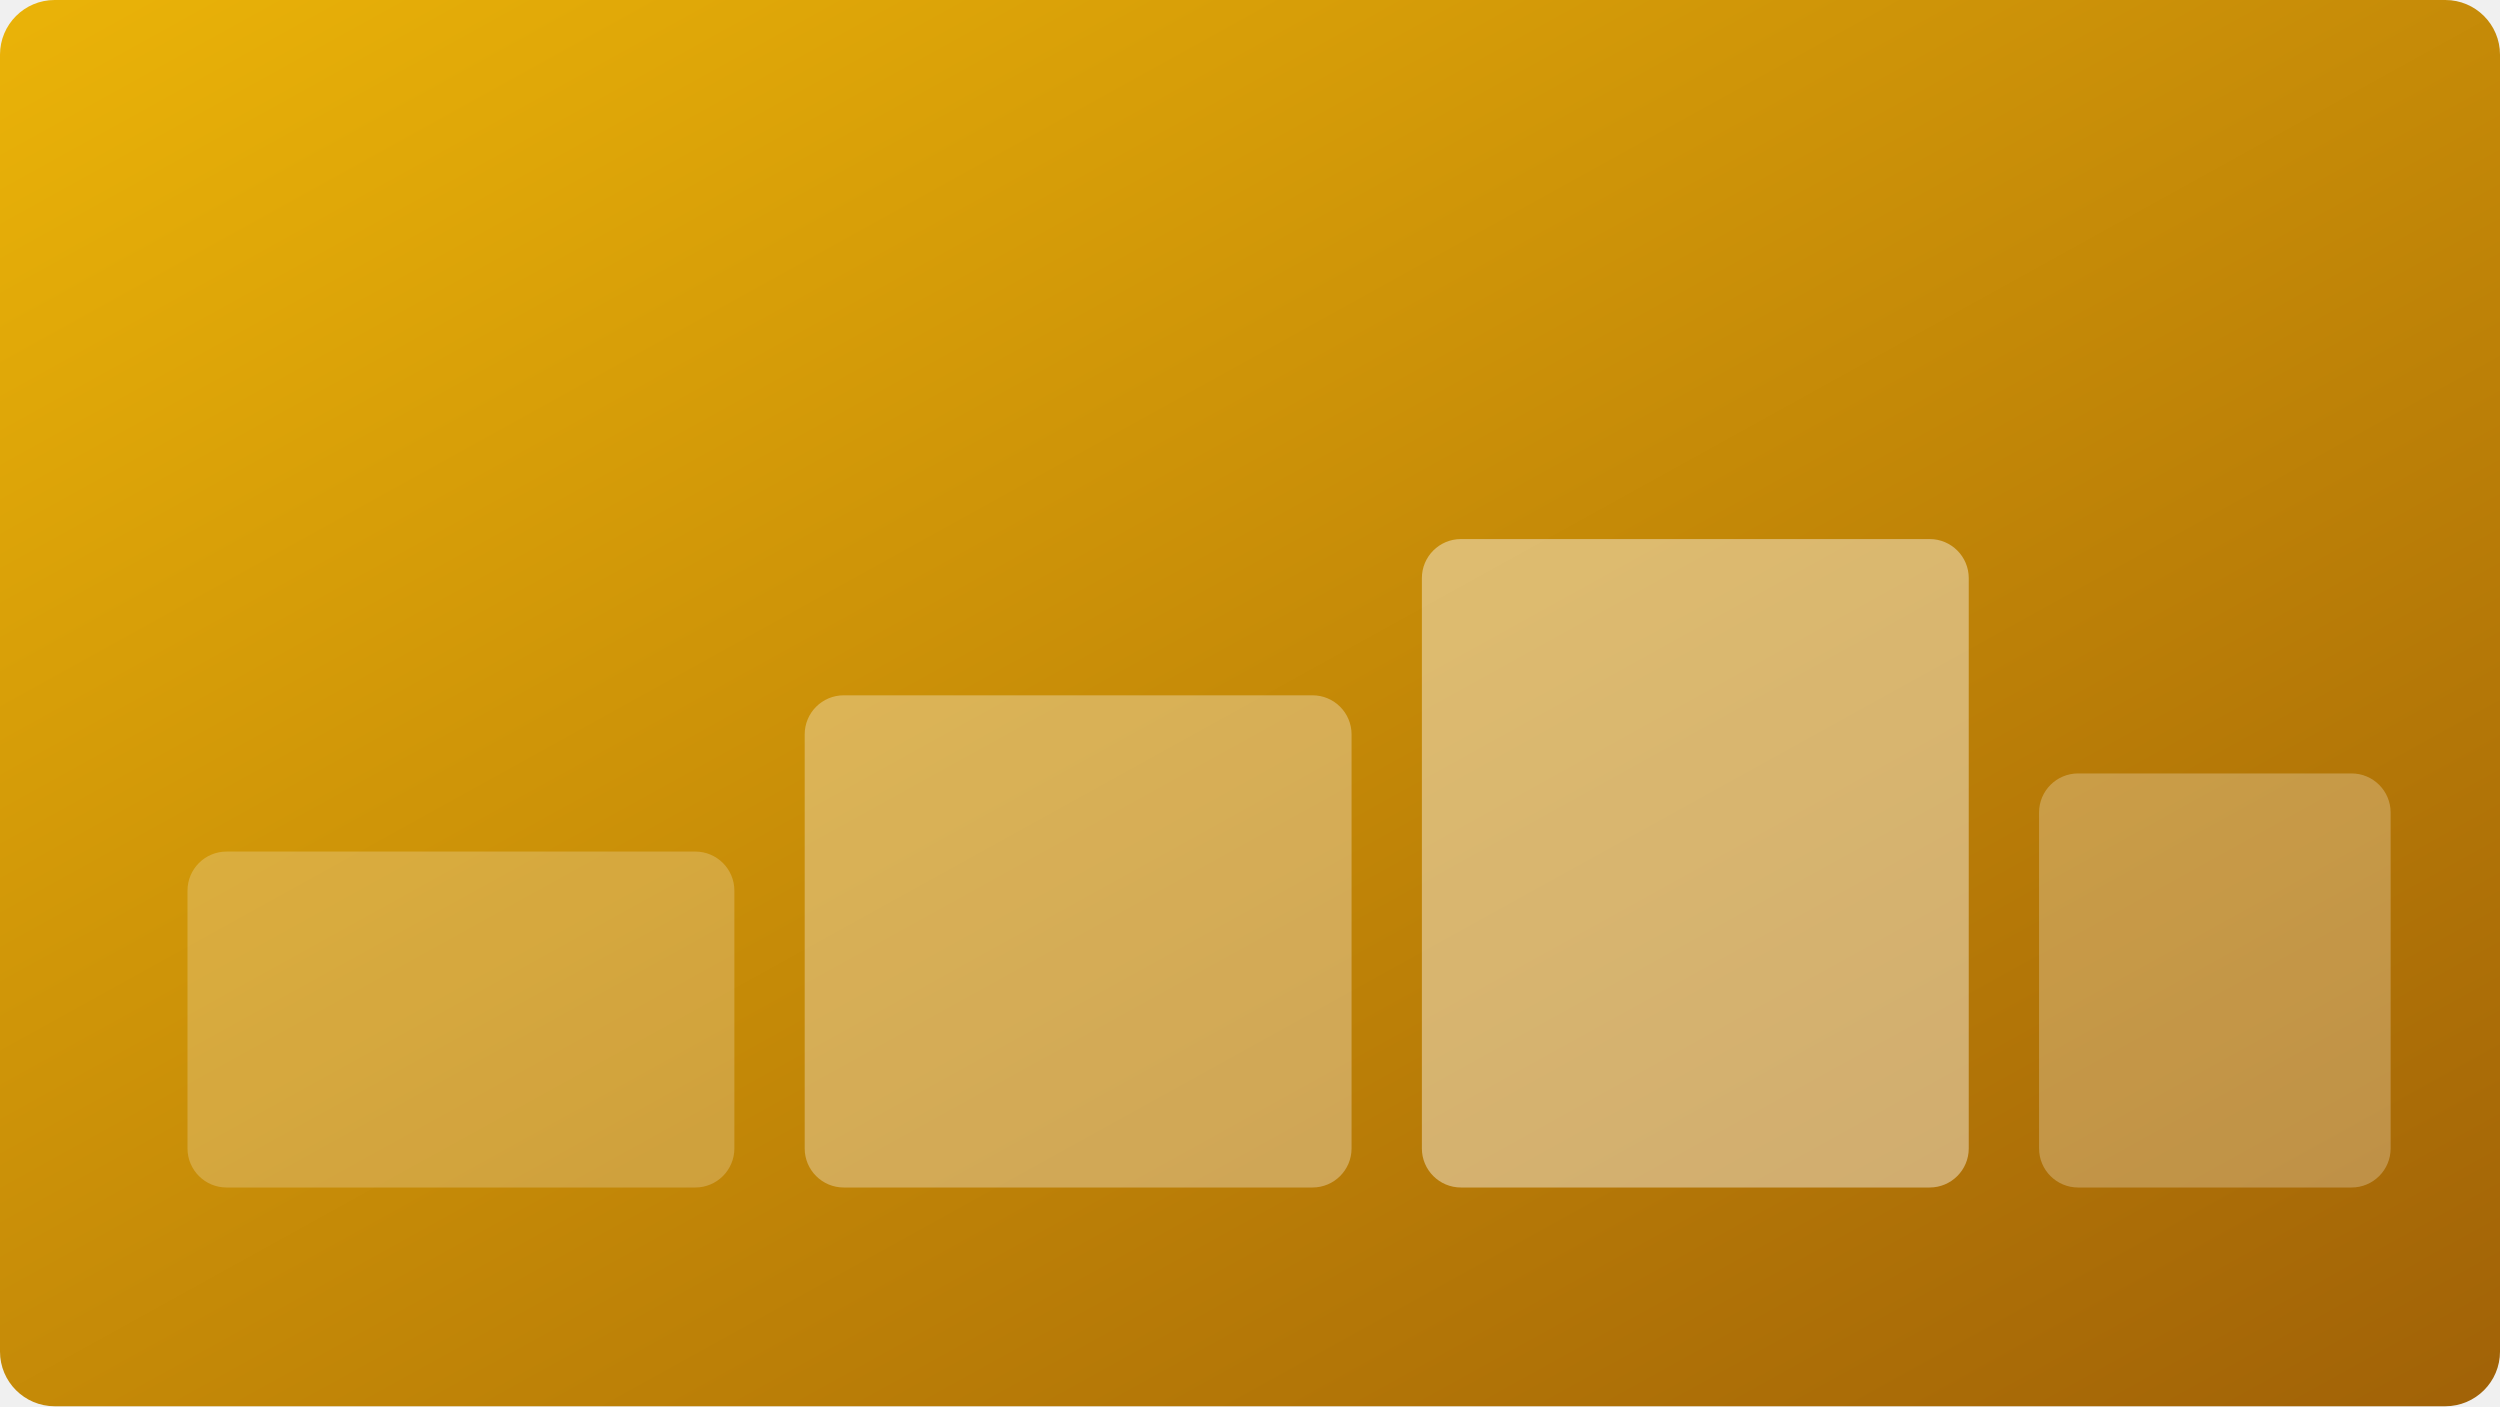
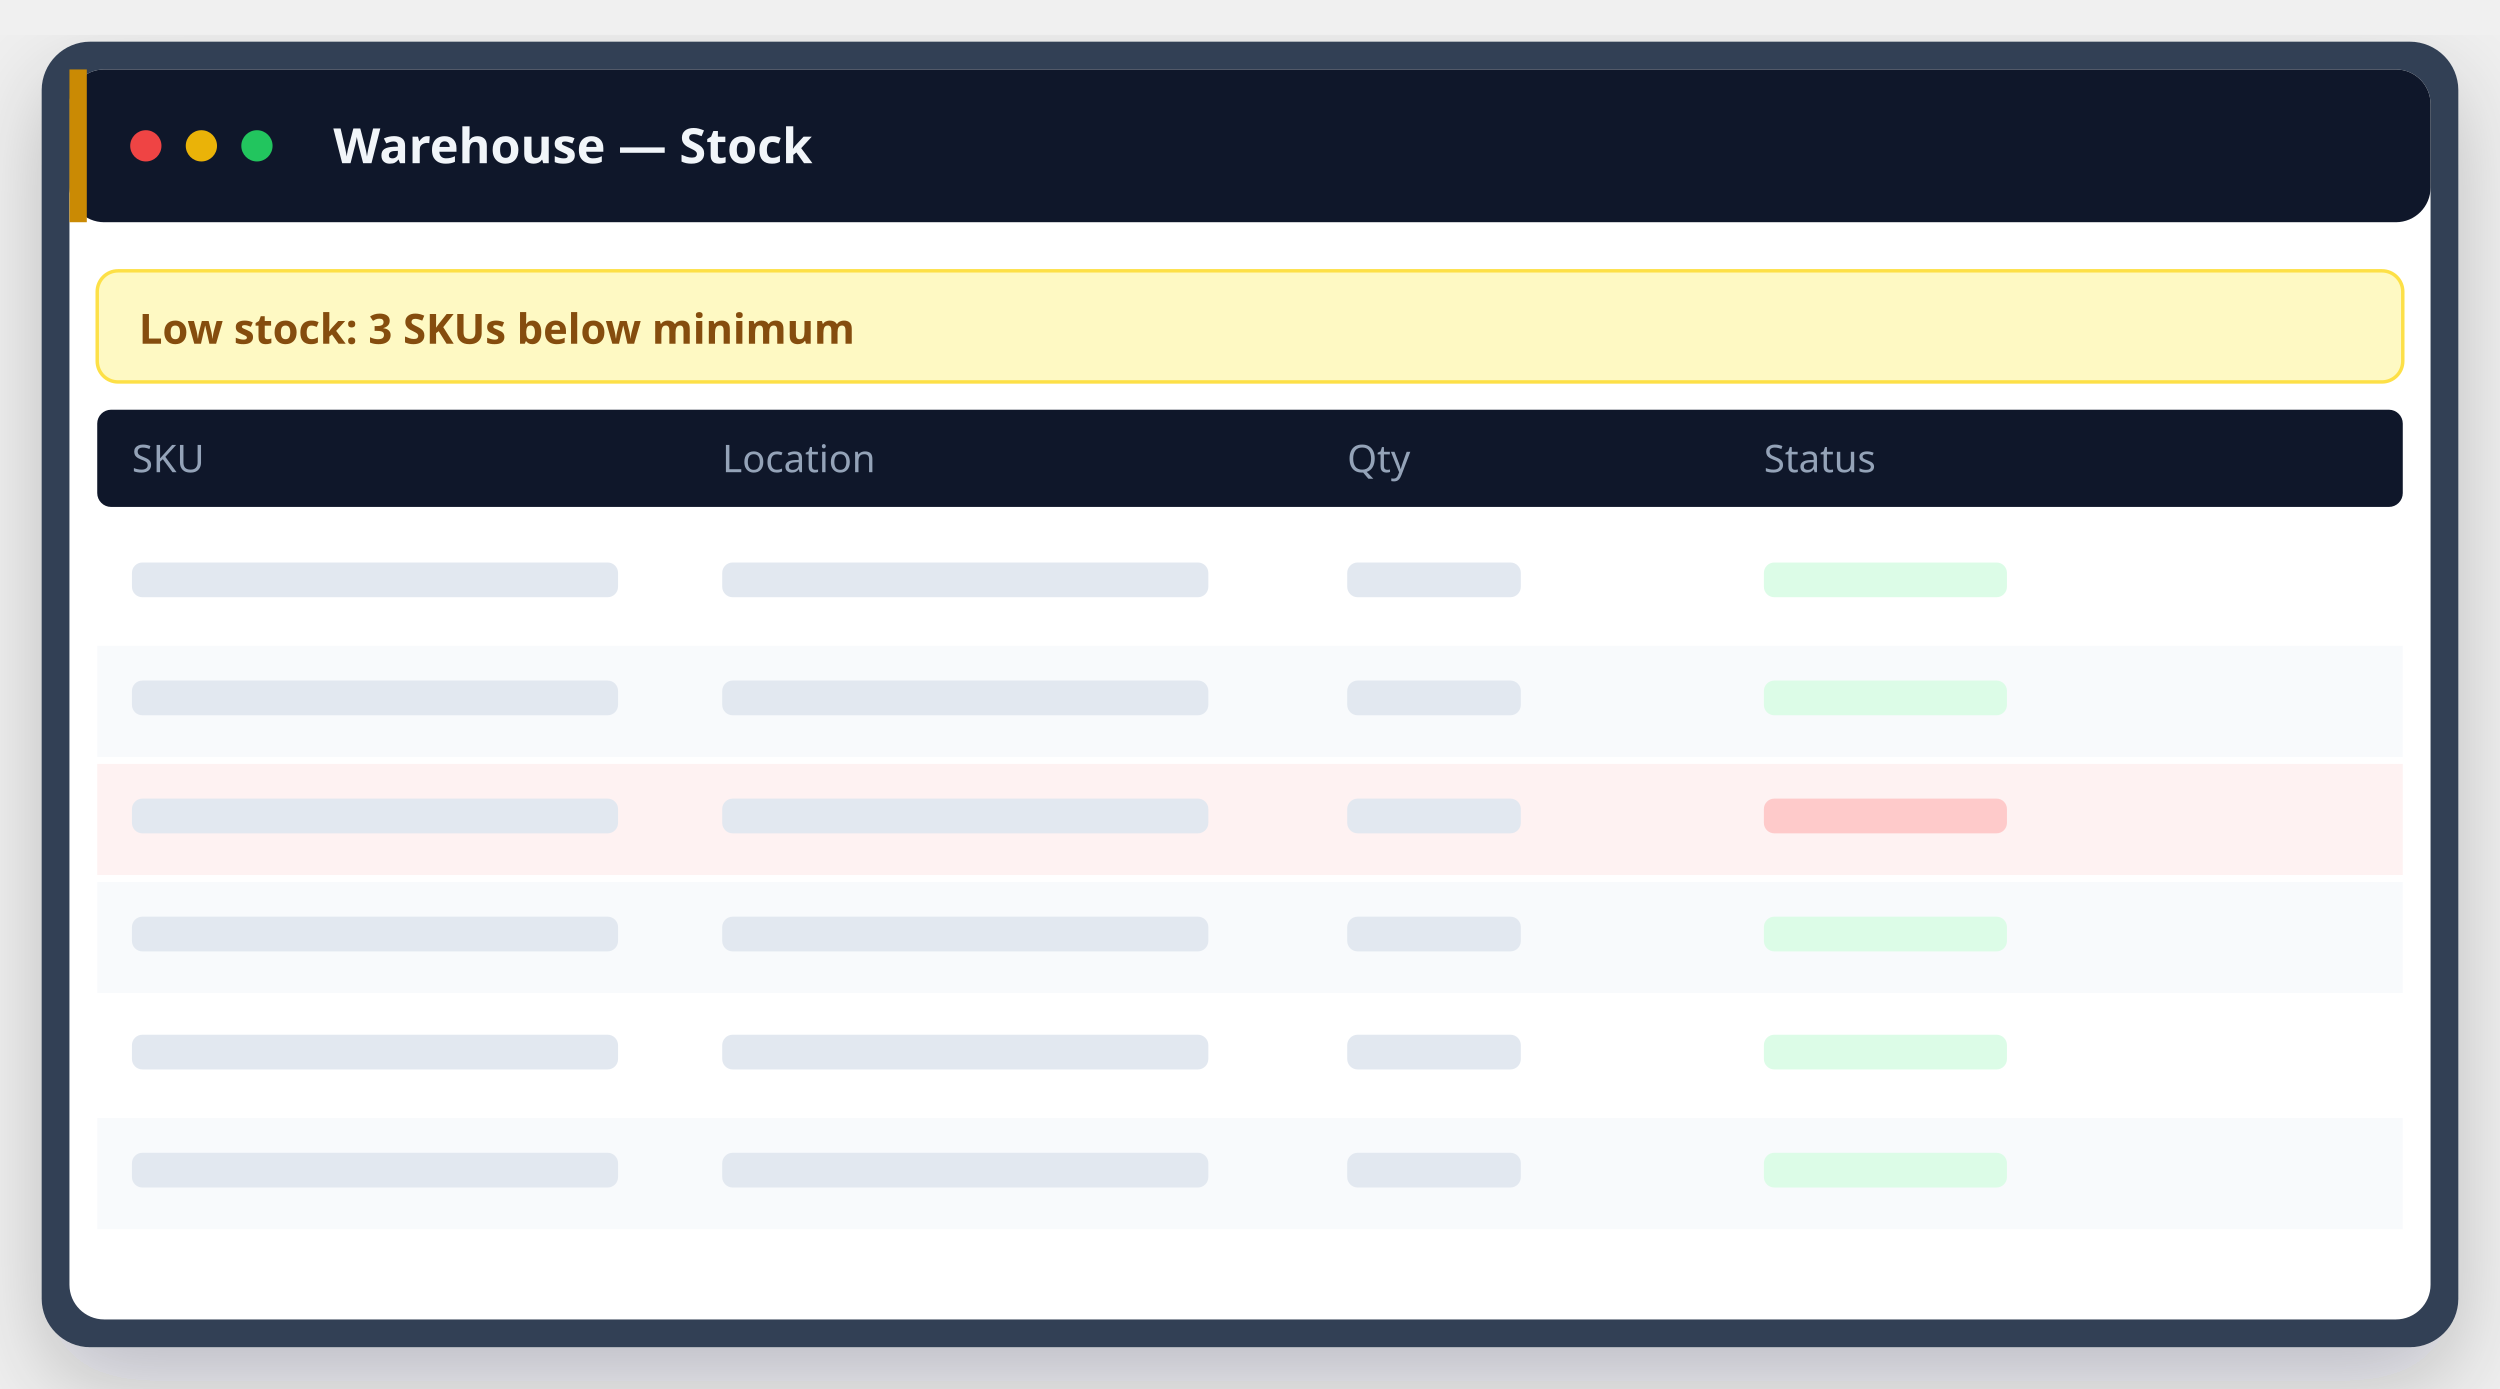
- <svg xmlns="http://www.w3.org/2000/svg" viewBox="0 0 640 360">
+ <svg xmlns="http://www.w3.org/2000/svg" viewBox="0 0 720 400" width="720" height="400">
  <defs>
-     <linearGradient id="g" x1="0" y1="0" x2="1" y2="1">
-       <stop stop-color="#eab308" />
-       <stop offset="1" stop-color="#a16207" />
-     </linearGradient>
+     <filter id="sd" x="-15%" y="-15%" width="130%" height="130%">
+       <feDropShadow dx="0" dy="10" stdDeviation="14" flood-color="#0f172a" flood-opacity=".22" />
+     </filter>
  </defs>
-   <rect width="640" height="360" rx="14" fill="url(#g)" />
-   <rect x="48" y="218" width="140" height="86" rx="10" fill="#fff" opacity=".22" />
-   <rect x="206" y="178" width="140" height="126" rx="10" fill="#fff" opacity=".32" />
-   <rect x="364" y="138" width="140" height="166" rx="10" fill="#fff" opacity=".42" />
-   <rect x="522" y="198" width="90" height="106" rx="10" fill="#fff" opacity=".26" />
+   <rect x="12" y="12" width="696" height="376" rx="14" fill="#334155" filter="url(#sd)" />
+   <rect x="20" y="20" width="680" height="360" rx="10" fill="#ffffff" />
+   <rect x="20" y="20" width="680" height="44" rx="10" fill="#0f172a" />
+   <rect x="20" y="20" width="5" height="44" rx="10 0 0 10" fill="#ca8a04" />
+   <circle cx="42" cy="42" r="4.5" fill="#ef4444" />
+   <circle cx="58" cy="42" r="4.5" fill="#eab308" />
+   <circle cx="74" cy="42" r="4.5" fill="#22c55e" />
+   <text x="96" y="47" fill="#f1f5f9" font-family="Segoe UI,system-ui,sans-serif" font-size="14" font-weight="600">Warehouse — Stock</text>
+   <g transform="translate(28 78)">
+     <rect x="0" y="0" width="664" height="32" rx="6" fill="#fef9c3" stroke="#fde047" />
+     <text x="12" y="21" fill="#854d0e" font-family="Segoe UI,sans-serif" font-size="12" font-weight="600">Low stock: 3 SKUs below minimum</text>
+     <rect x="0" y="40" width="664" height="28" rx="4" fill="#0f172a" />
+     <text x="10" y="58" fill="#94a3b8" font-family="Segoe UI,sans-serif" font-size="11">SKU</text>
+     <text x="180" y="58" fill="#94a3b8" font-family="Segoe UI,sans-serif" font-size="11">Location</text>
+     <text x="360" y="58" fill="#94a3b8" font-family="Segoe UI,sans-serif" font-size="11">Qty</text>
+     <text x="480" y="58" fill="#94a3b8" font-family="Segoe UI,sans-serif" font-size="11">Status</text>
+     <rect x="0" y="74" width="664" height="32" fill="#fff" />
+     <rect x="10" y="84" width="140" height="10" rx="3" fill="#e2e8f0" />
+     <rect x="180" y="84" width="140" height="10" rx="3" fill="#e2e8f0" />
+     <rect x="360" y="84" width="50" height="10" rx="3" fill="#e2e8f0" />
+     <rect x="480" y="84" width="70" height="10" rx="3" fill="#dcfce7" />
+     <rect x="0" y="108" width="664" height="32" fill="#f8fafc" />
+     <rect x="10" y="118" width="140" height="10" rx="3" fill="#e2e8f0" />
+     <rect x="180" y="118" width="140" height="10" rx="3" fill="#e2e8f0" />
+     <rect x="360" y="118" width="50" height="10" rx="3" fill="#e2e8f0" />
+     <rect x="480" y="118" width="70" height="10" rx="3" fill="#dcfce7" />
+     <rect x="0" y="142" width="664" height="32" fill="#fef2f2" />
+     <rect x="10" y="152" width="140" height="10" rx="3" fill="#e2e8f0" />
+     <rect x="180" y="152" width="140" height="10" rx="3" fill="#e2e8f0" />
+     <rect x="360" y="152" width="50" height="10" rx="3" fill="#e2e8f0" />
+     <rect x="480" y="152" width="70" height="10" rx="3" fill="#fecaca" />
+     <rect x="0" y="176" width="664" height="32" fill="#f8fafc" />
+     <rect x="10" y="186" width="140" height="10" rx="3" fill="#e2e8f0" />
+     <rect x="180" y="186" width="140" height="10" rx="3" fill="#e2e8f0" />
+     <rect x="360" y="186" width="50" height="10" rx="3" fill="#e2e8f0" />
+     <rect x="480" y="186" width="70" height="10" rx="3" fill="#dcfce7" />
+     <rect x="0" y="210" width="664" height="32" fill="#fff" />
+     <rect x="10" y="220" width="140" height="10" rx="3" fill="#e2e8f0" />
+     <rect x="180" y="220" width="140" height="10" rx="3" fill="#e2e8f0" />
+     <rect x="360" y="220" width="50" height="10" rx="3" fill="#e2e8f0" />
+     <rect x="480" y="220" width="70" height="10" rx="3" fill="#dcfce7" />
+     <rect x="0" y="244" width="664" height="32" fill="#f8fafc" />
+     <rect x="10" y="254" width="140" height="10" rx="3" fill="#e2e8f0" />
+     <rect x="180" y="254" width="140" height="10" rx="3" fill="#e2e8f0" />
+     <rect x="360" y="254" width="50" height="10" rx="3" fill="#e2e8f0" />
+     <rect x="480" y="254" width="70" height="10" rx="3" fill="#dcfce7" />
+   </g>
</svg>
